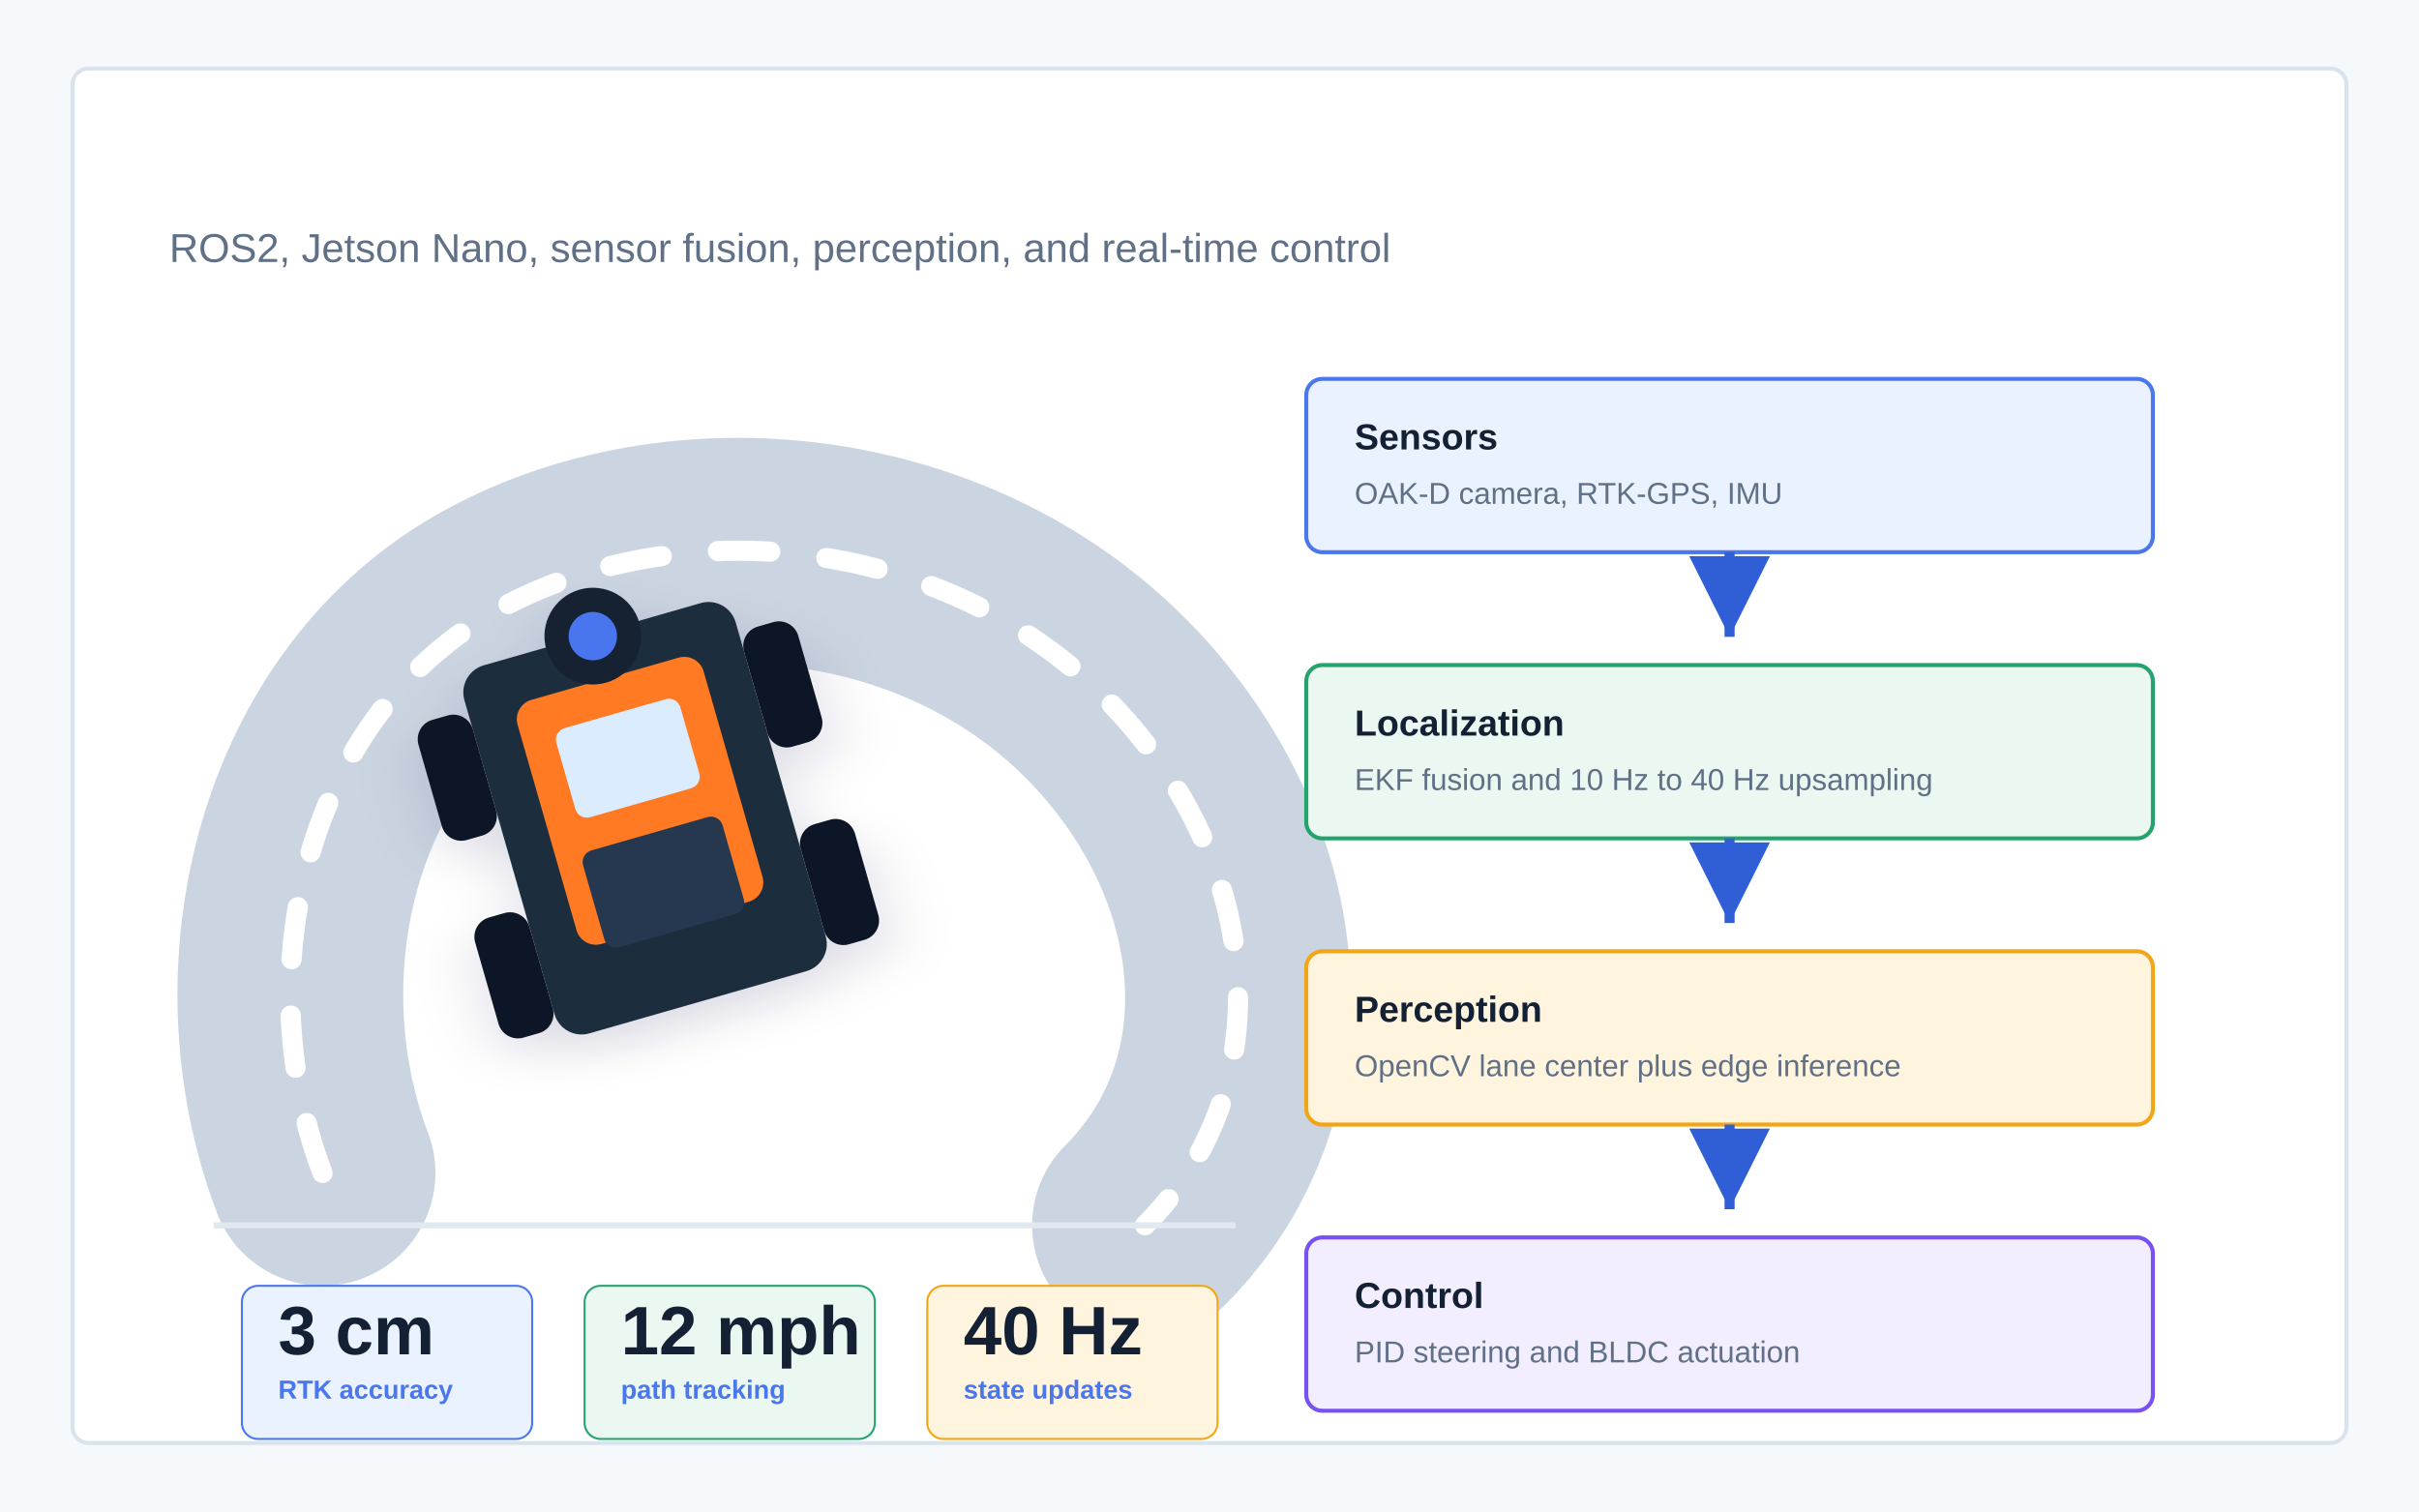
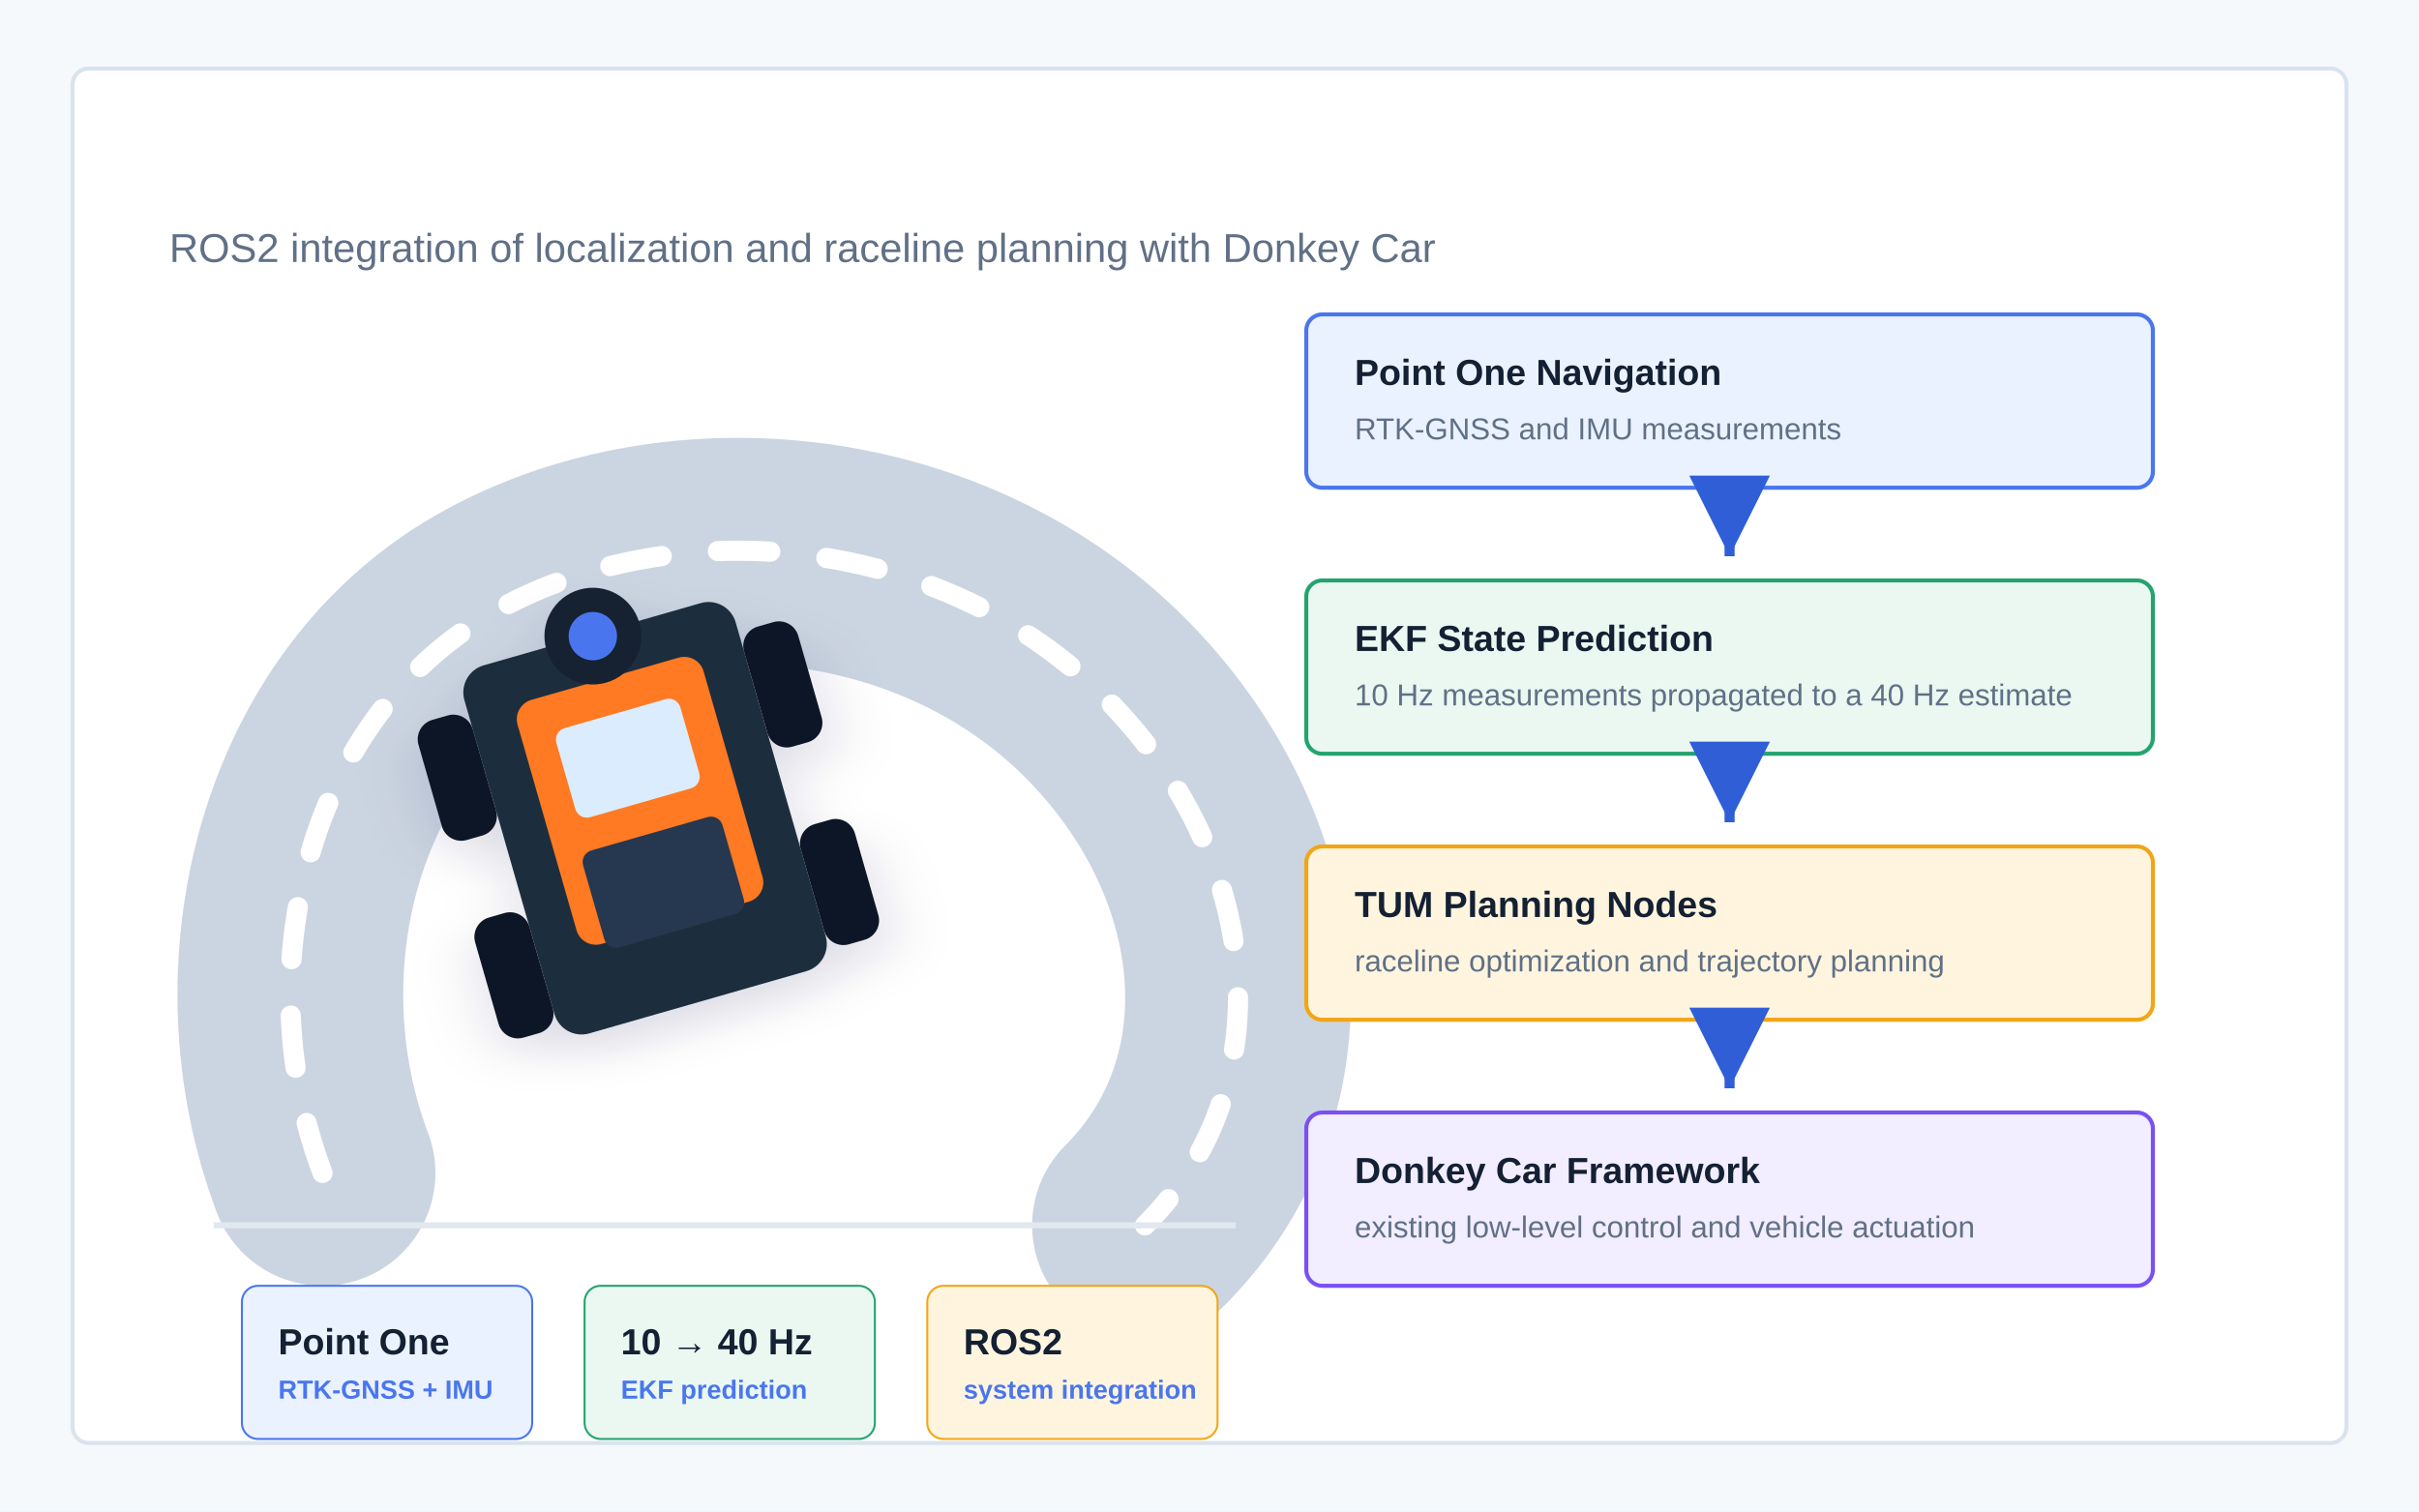
<svg xmlns="http://www.w3.org/2000/svg" viewBox="0 0 1200 750" role="img" aria-labelledby="title desc">
  <defs>
    <filter id="shadow" x="-20%" y="-20%" width="140%" height="140%">
      <feDropShadow dx="0" dy="10" stdDeviation="14" flood-color="#12233f" flood-opacity="0.14" />
    </filter>
    <marker id="arrow" markerWidth="12" markerHeight="12" refX="10" refY="6" orient="auto" markerUnits="strokeWidth">
      <path d="M2 2 L10 6 L2 10 Z" fill="#2f5ed7" />
    </marker>
    <style>
      .bg{fill:#f6f9fc}
      .panel{fill:#fff;stroke:#d9e3ee;stroke-width:2}
      .title{font:700 48px Poppins,Arial,sans-serif;fill:#142033}
      .sub{font:500 20px Poppins,Arial,sans-serif;fill:#607086}
      .label{font:700 18px Poppins,Arial,sans-serif;fill:#142033}
      .small{font:500 15px Poppins,Arial,sans-serif;fill:#607086}
      .metric{font:700 34px Poppins,Arial,sans-serif;fill:#142033}
      .metric-label{font:700 13px Poppins,Arial,sans-serif;fill:#4a76ee;text-transform:uppercase}
      .box{fill:#fff;stroke:#cfd9e6;stroke-width:2}
      .blue{fill:#eaf2ff;stroke:#4a76ee}
      .green{fill:#eaf8f1;stroke:#25a36f}
      .amber{fill:#fff5df;stroke:#f2a516}
      .violet{fill:#f2edff;stroke:#7950f2}
      .line{fill:none;stroke:#2f5ed7;stroke-width:5;marker-end:url(#arrow)}
    </style>
  </defs>
  <rect class="bg" width="1200" height="750" />
  <rect x="36" y="34" width="1128" height="682" rx="8" class="panel" />
-   <text x="84" y="130" class="sub">ROS2, Jetson Nano, sensor fusion, perception, and real-time control</text>
+   <text x="84" y="130" class="sub">ROS2 integration of localization and raceline planning with Donkey Car</text>
  <g transform="translate(78 152)">
    <path d="M82 430 C44 330 74 202 170 150 C260 101 390 114 470 194 C548 272 560 386 490 456" fill="none" stroke="#cbd5e1" stroke-width="112" stroke-linecap="round" />
    <path d="M82 430 C44 330 74 202 170 150 C260 101 390 114 470 194 C548 272 560 386 490 456" fill="none" stroke="#ffffff" stroke-width="10" stroke-linecap="round" stroke-dasharray="26 28" />
    <path d="M28 456 L535 456" stroke="#e1e8f0" stroke-width="3" />
    <g transform="translate(242 254) rotate(-16)" filter="url(#shadow)">
      <rect x="-70" y="-95" width="140" height="190" rx="14" fill="#1f2d3d" />
      <rect x="-48" y="-72" width="96" height="126" rx="10" fill="#ff7a21" />
      <rect x="-32" y="-54" width="64" height="46" rx="6" fill="#dcecff" />
      <rect x="-36" y="8" width="72" height="50" rx="6" fill="#28384f" />
      <circle cx="0" cy="-94" r="24" fill="#132033" />
      <circle cx="0" cy="-94" r="12" fill="#4a76ee" />
      <rect x="-98" y="-76" width="28" height="62" rx="10" fill="#111827" />
      <rect x="70" y="-76" width="28" height="62" rx="10" fill="#111827" />
      <rect x="-98" y="26" width="28" height="62" rx="10" fill="#111827" />
      <rect x="70" y="26" width="28" height="62" rx="10" fill="#111827" />
    </g>
    <g transform="translate(42 486)">
      <rect x="0" y="0" width="144" height="76" rx="8" fill="#eaf2ff" stroke="#4a76ee" />
-       <text x="18" y="34" class="metric">3 cm</text>
-       <text x="18" y="56" class="metric-label">RTK accuracy</text>
+       <text x="18" y="34" class="label">Point One</text>
+       <text x="18" y="56" class="metric-label">RTK-GNSS + IMU</text>
    </g>
    <g transform="translate(212 486)">
      <rect x="0" y="0" width="144" height="76" rx="8" fill="#eaf8f1" stroke="#25a36f" />
-       <text x="18" y="34" class="metric">12 mph</text>
-       <text x="18" y="56" class="metric-label">path tracking</text>
+       <text x="18" y="34" class="label">10 → 40 Hz</text>
+       <text x="18" y="56" class="metric-label">EKF prediction</text>
    </g>
    <g transform="translate(382 486)">
      <rect x="0" y="0" width="144" height="76" rx="8" fill="#fff5df" stroke="#f2a516" />
-       <text x="18" y="34" class="metric">40 Hz</text>
-       <text x="18" y="56" class="metric-label">state updates</text>
+       <text x="18" y="34" class="label">ROS2</text>
+       <text x="18" y="56" class="metric-label">system integration</text>
    </g>
  </g>
-   <g transform="translate(648 188)">
+   <g transform="translate(648 156)">
    <rect x="0" y="0" width="420" height="86" rx="8" class="box blue" />
-     <text x="24" y="35" class="label">Sensors</text>
-     <text x="24" y="62" class="small">OAK-D camera, RTK-GPS, IMU</text>
-     <path d="M210 86 L210 128" class="line" />
-     <rect x="0" y="142" width="420" height="86" rx="8" class="box green" />
-     <text x="24" y="177" class="label">Localization</text>
-     <text x="24" y="204" class="small">EKF fusion and 10 Hz to 40 Hz upsampling</text>
-     <path d="M210 228 L210 270" class="line" />
-     <rect x="0" y="284" width="420" height="86" rx="8" class="box amber" />
-     <text x="24" y="319" class="label">Perception</text>
-     <text x="24" y="346" class="small">OpenCV lane center plus edge inference</text>
-     <path d="M210 370 L210 412" class="line" />
-     <rect x="0" y="426" width="420" height="86" rx="8" class="box violet" />
-     <text x="24" y="461" class="label">Control</text>
-     <text x="24" y="488" class="small">PID steering and BLDC actuation</text>
+     <text x="24" y="35" class="label">Point One Navigation</text>
+     <text x="24" y="62" class="small">RTK-GNSS and IMU measurements</text>
+     <path d="M210 86 V120" class="line" />
+     <rect x="0" y="132" width="420" height="86" rx="8" class="box green" />
+     <text x="24" y="167" class="label">EKF State Prediction</text>
+     <text x="24" y="194" class="small">10 Hz measurements propagated to a 40 Hz estimate</text>
+     <path d="M210 218 V252" class="line" />
+     <rect x="0" y="264" width="420" height="86" rx="8" class="box amber" />
+     <text x="24" y="299" class="label">TUM Planning Nodes</text>
+     <text x="24" y="326" class="small">raceline optimization and trajectory planning</text>
+     <path d="M210 350 V384" class="line" />
+     <rect x="0" y="396" width="420" height="86" rx="8" class="box violet" />
+     <text x="24" y="431" class="label">Donkey Car Framework</text>
+     <text x="24" y="458" class="small">existing low-level control and vehicle actuation</text>
  </g>
</svg>
